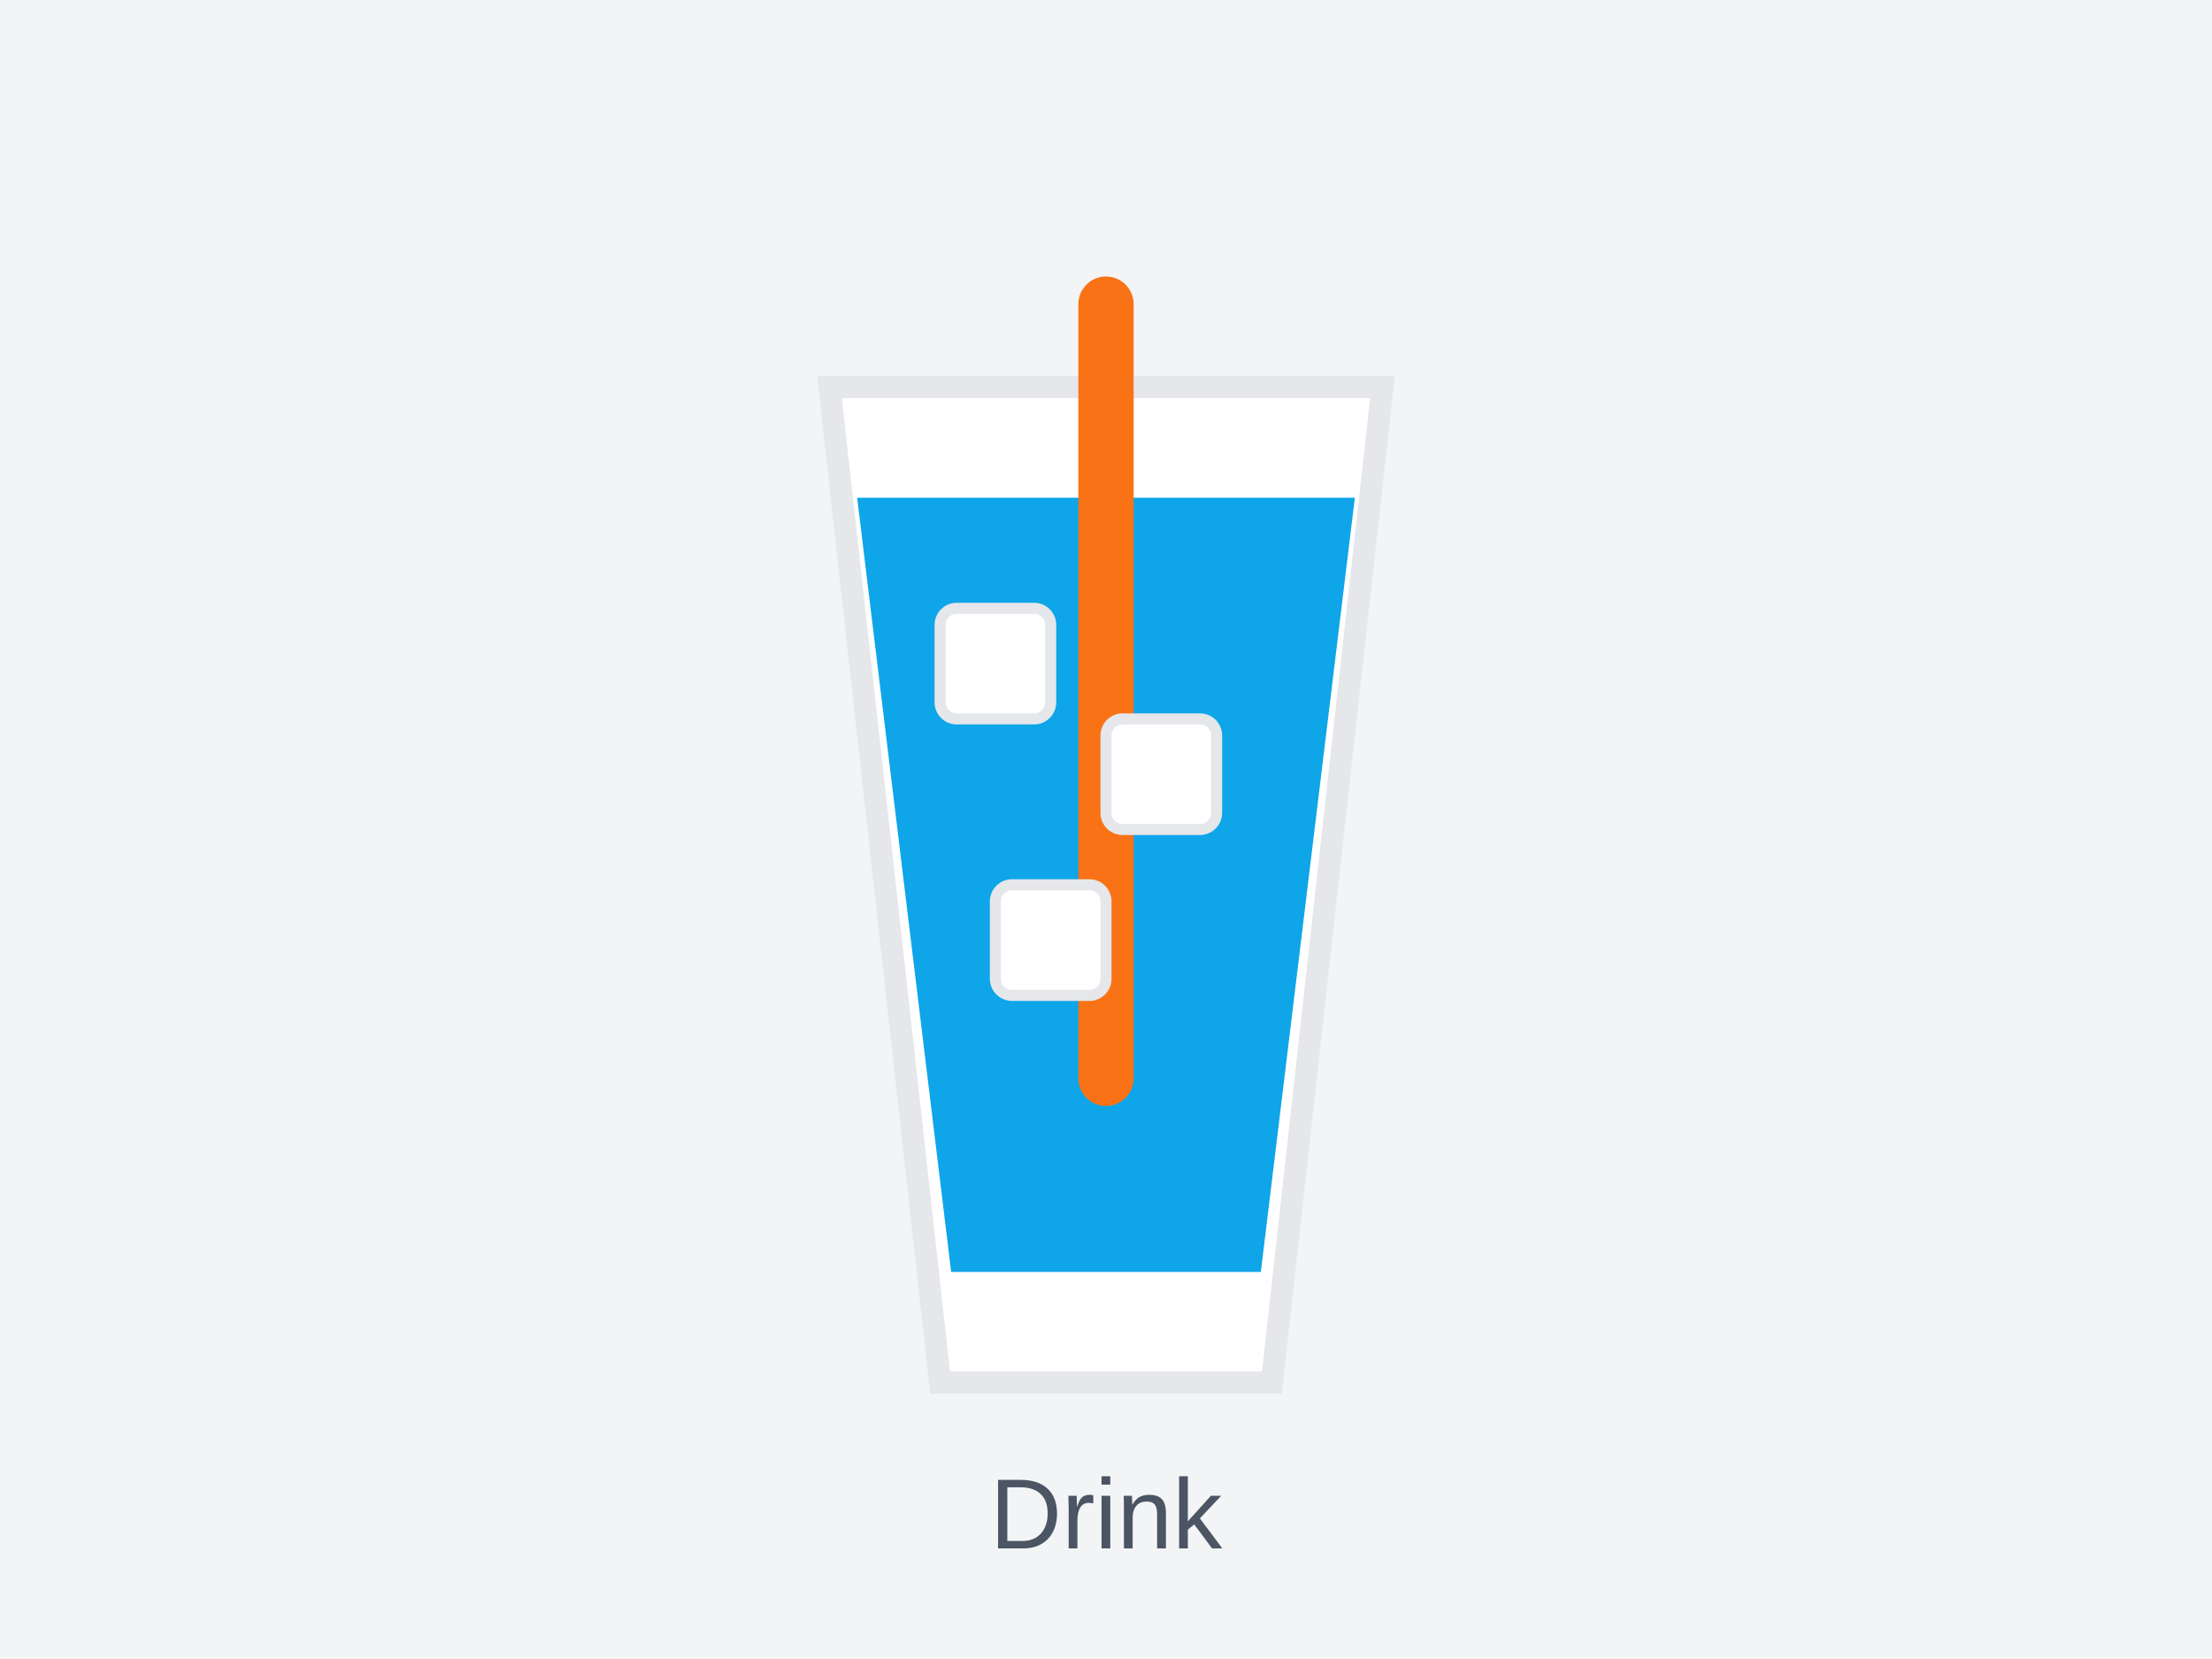
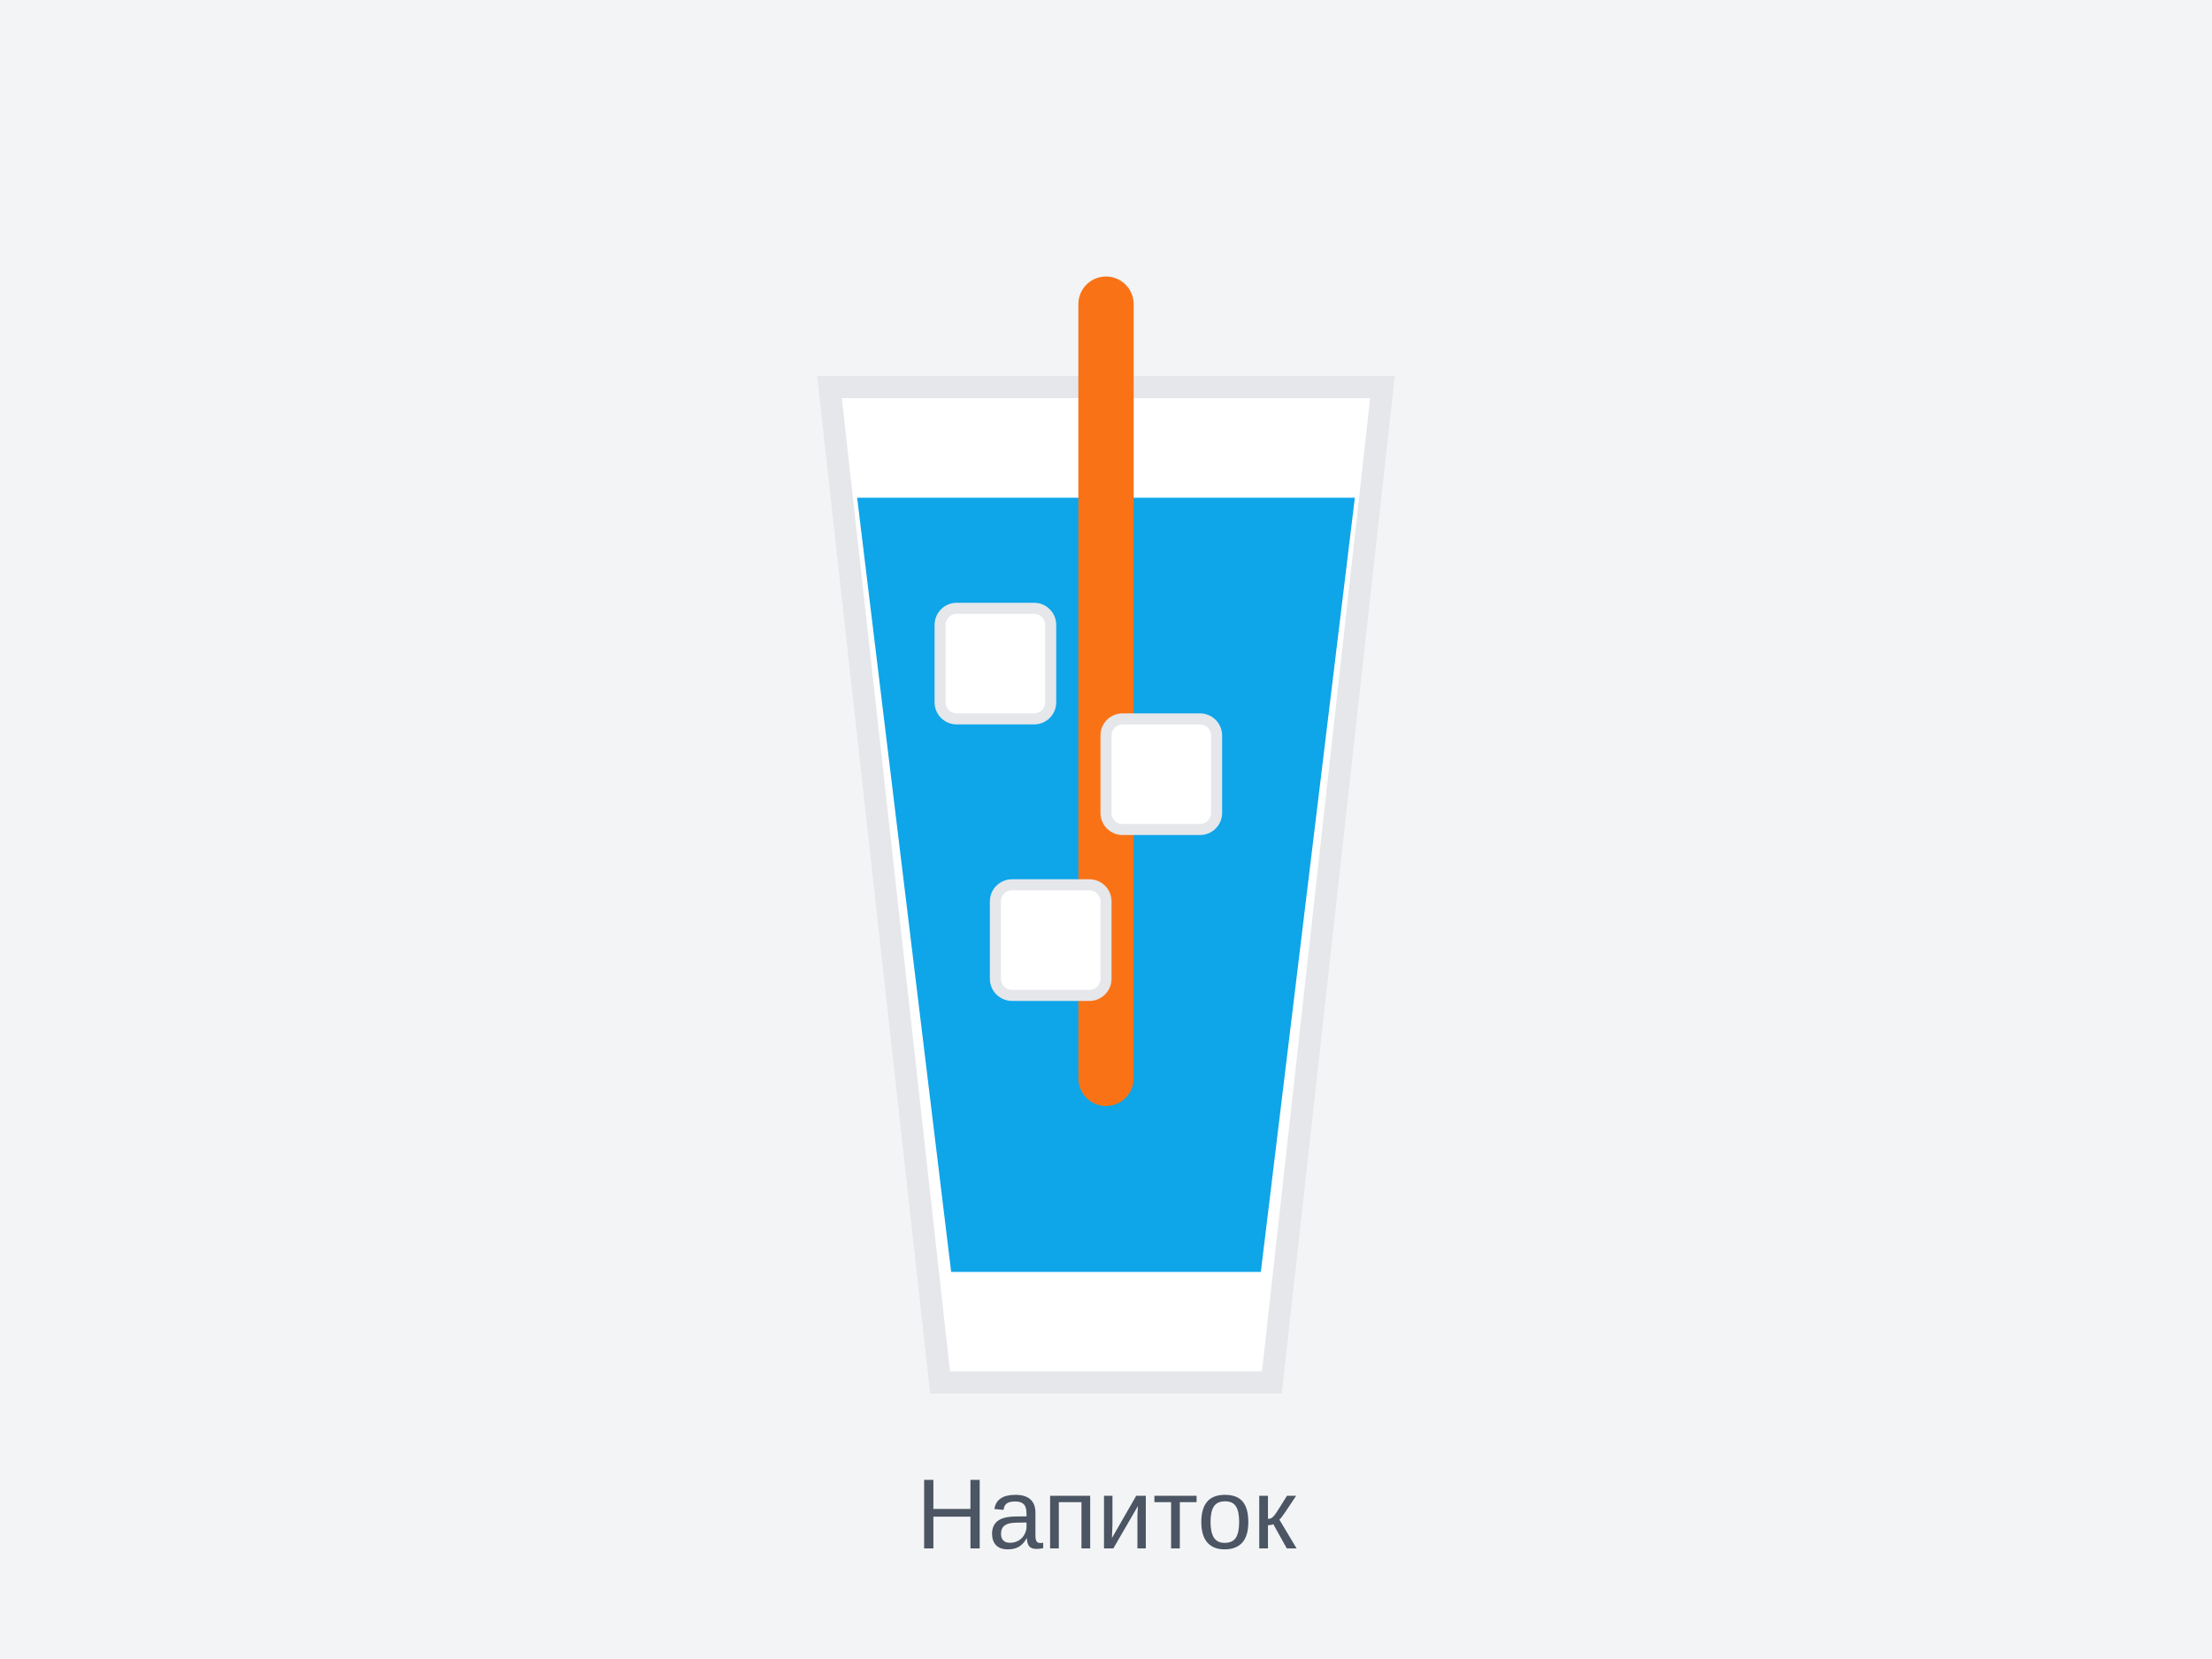
<svg xmlns="http://www.w3.org/2000/svg" width="400" height="300" viewBox="0 0 400 300">
  <rect width="400" height="300" fill="#f3f4f6" />
  <path d="M150,70 L250,70 L230,250 L170,250 Z" fill="#ffffff" stroke="#e5e7eb" stroke-width="4" />
  <path d="M155,90 L245,90 L228,230 L172,230 Z" fill="#0ea5e9" />
  <rect x="195" y="50" width="10" height="150" rx="5" fill="#f97316" />
  <rect x="170" y="110" width="20" height="20" rx="3" fill="#ffffff" stroke="#e5e7eb" stroke-width="2" />
  <rect x="200" y="130" width="20" height="20" rx="3" fill="#ffffff" stroke="#e5e7eb" stroke-width="2" />
  <rect x="180" y="160" width="20" height="20" rx="3" fill="#ffffff" stroke="#e5e7eb" stroke-width="2" />
-   <text x="200" y="280" font-family="Arial" font-size="18" text-anchor="middle" fill="#4b5563">Drink</text>
+   <text x="200" y="280" font-family="Arial" font-size="18" text-anchor="middle" fill="#4b5563">Напиток</text>
</svg>
